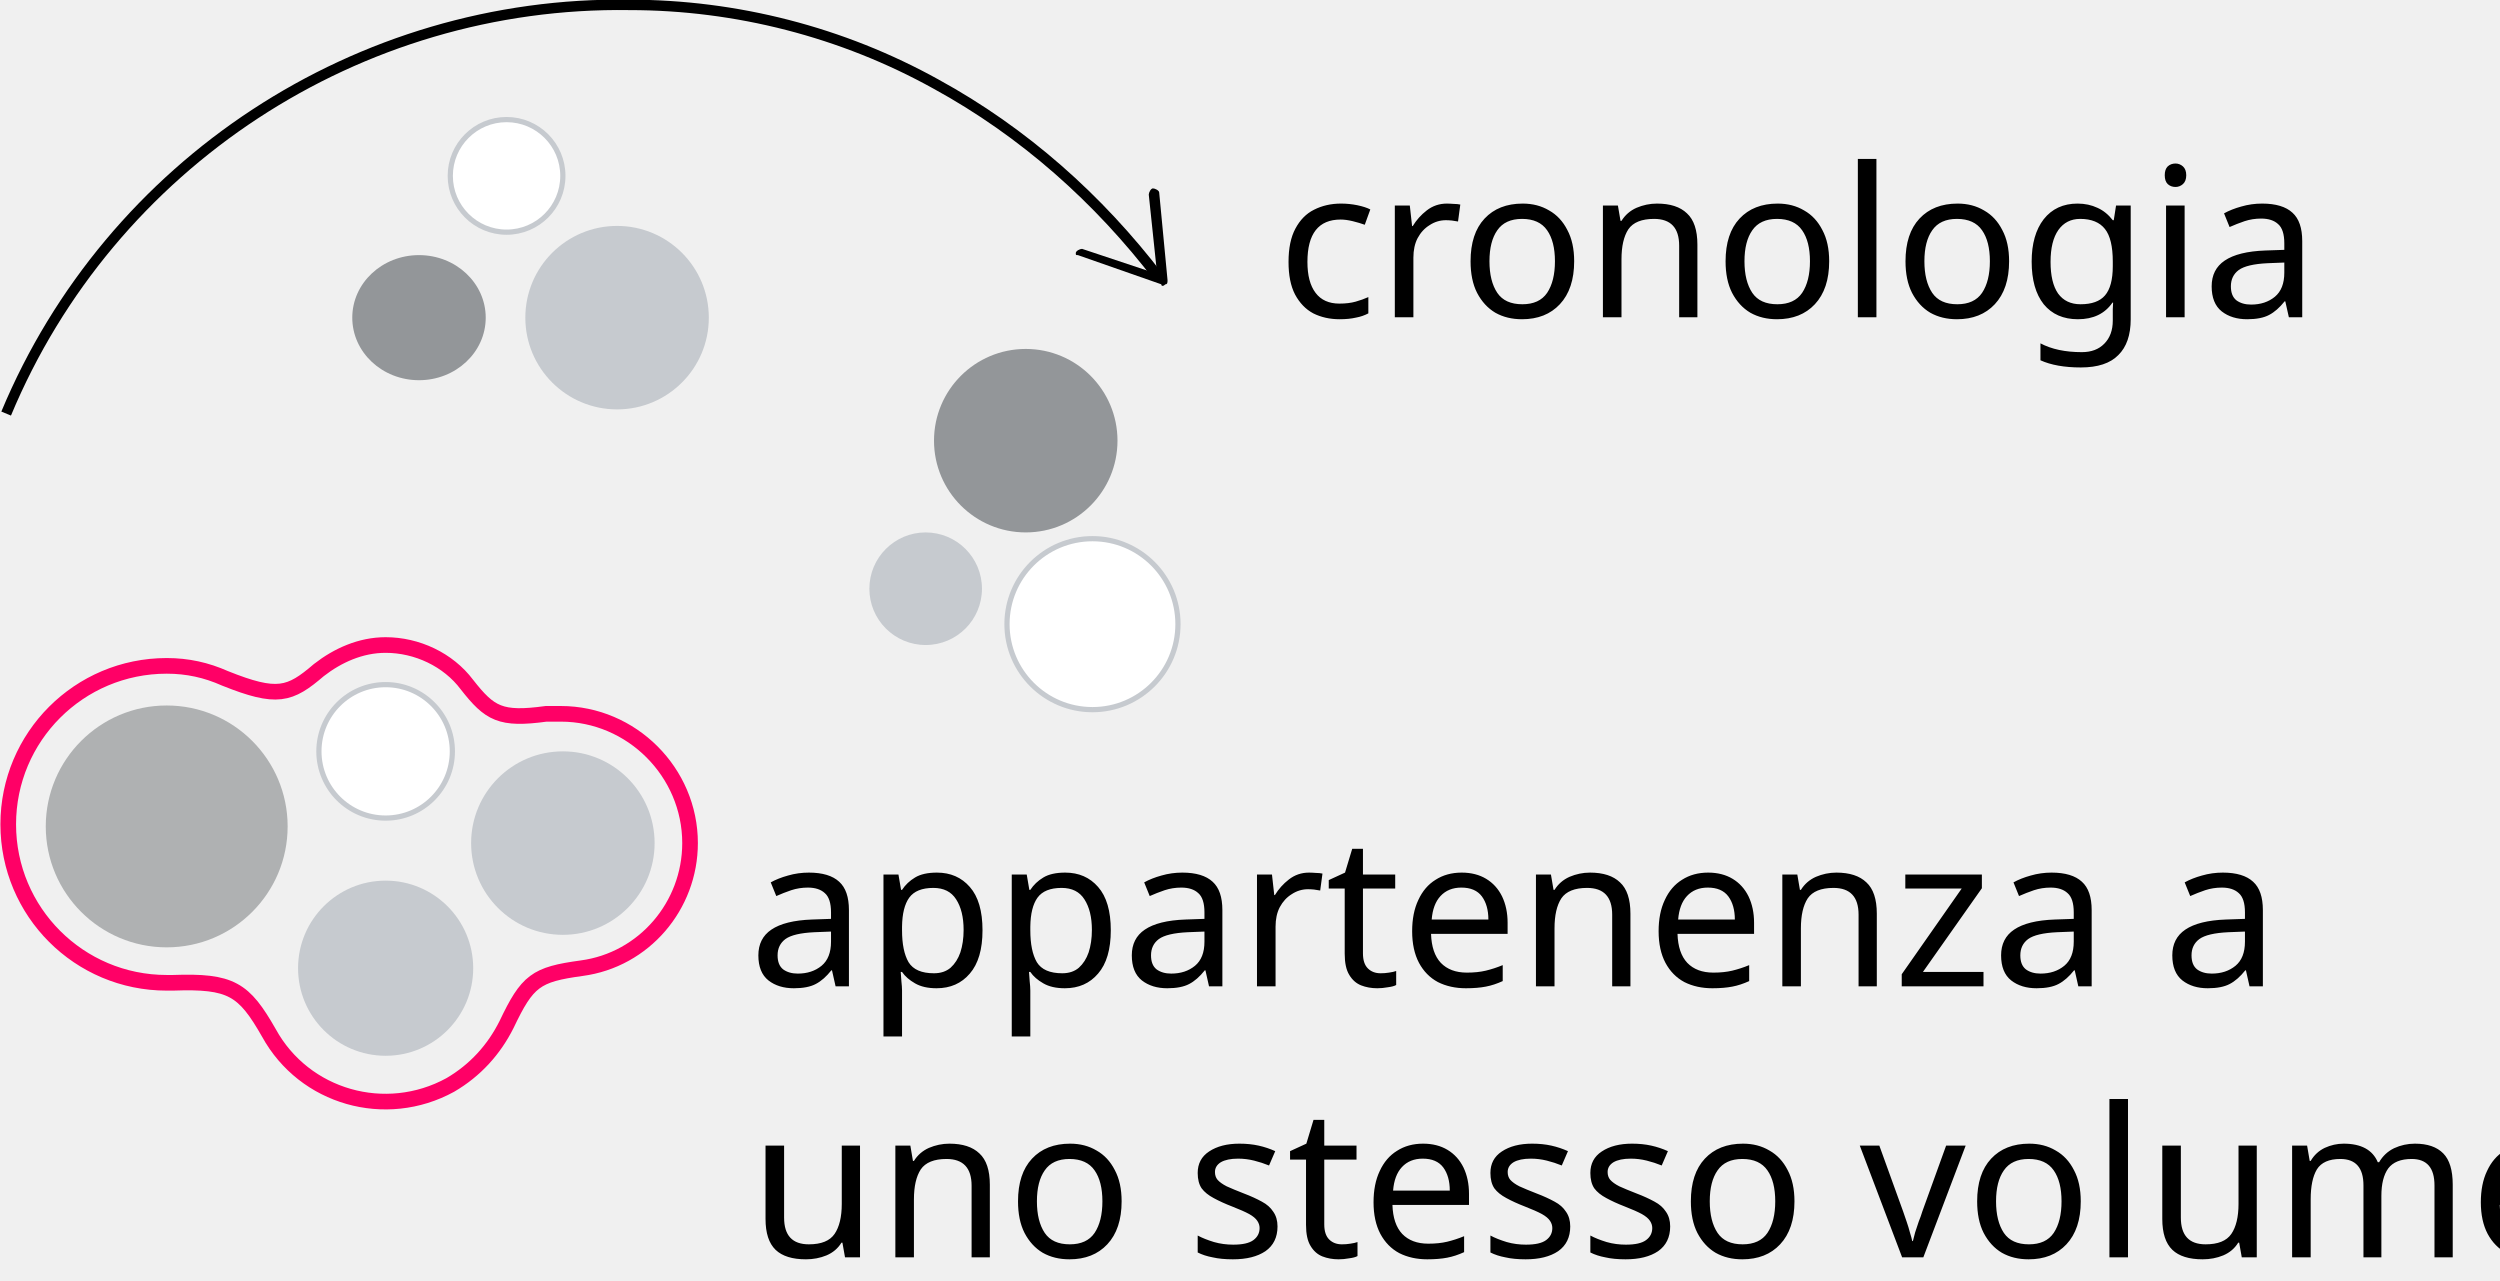
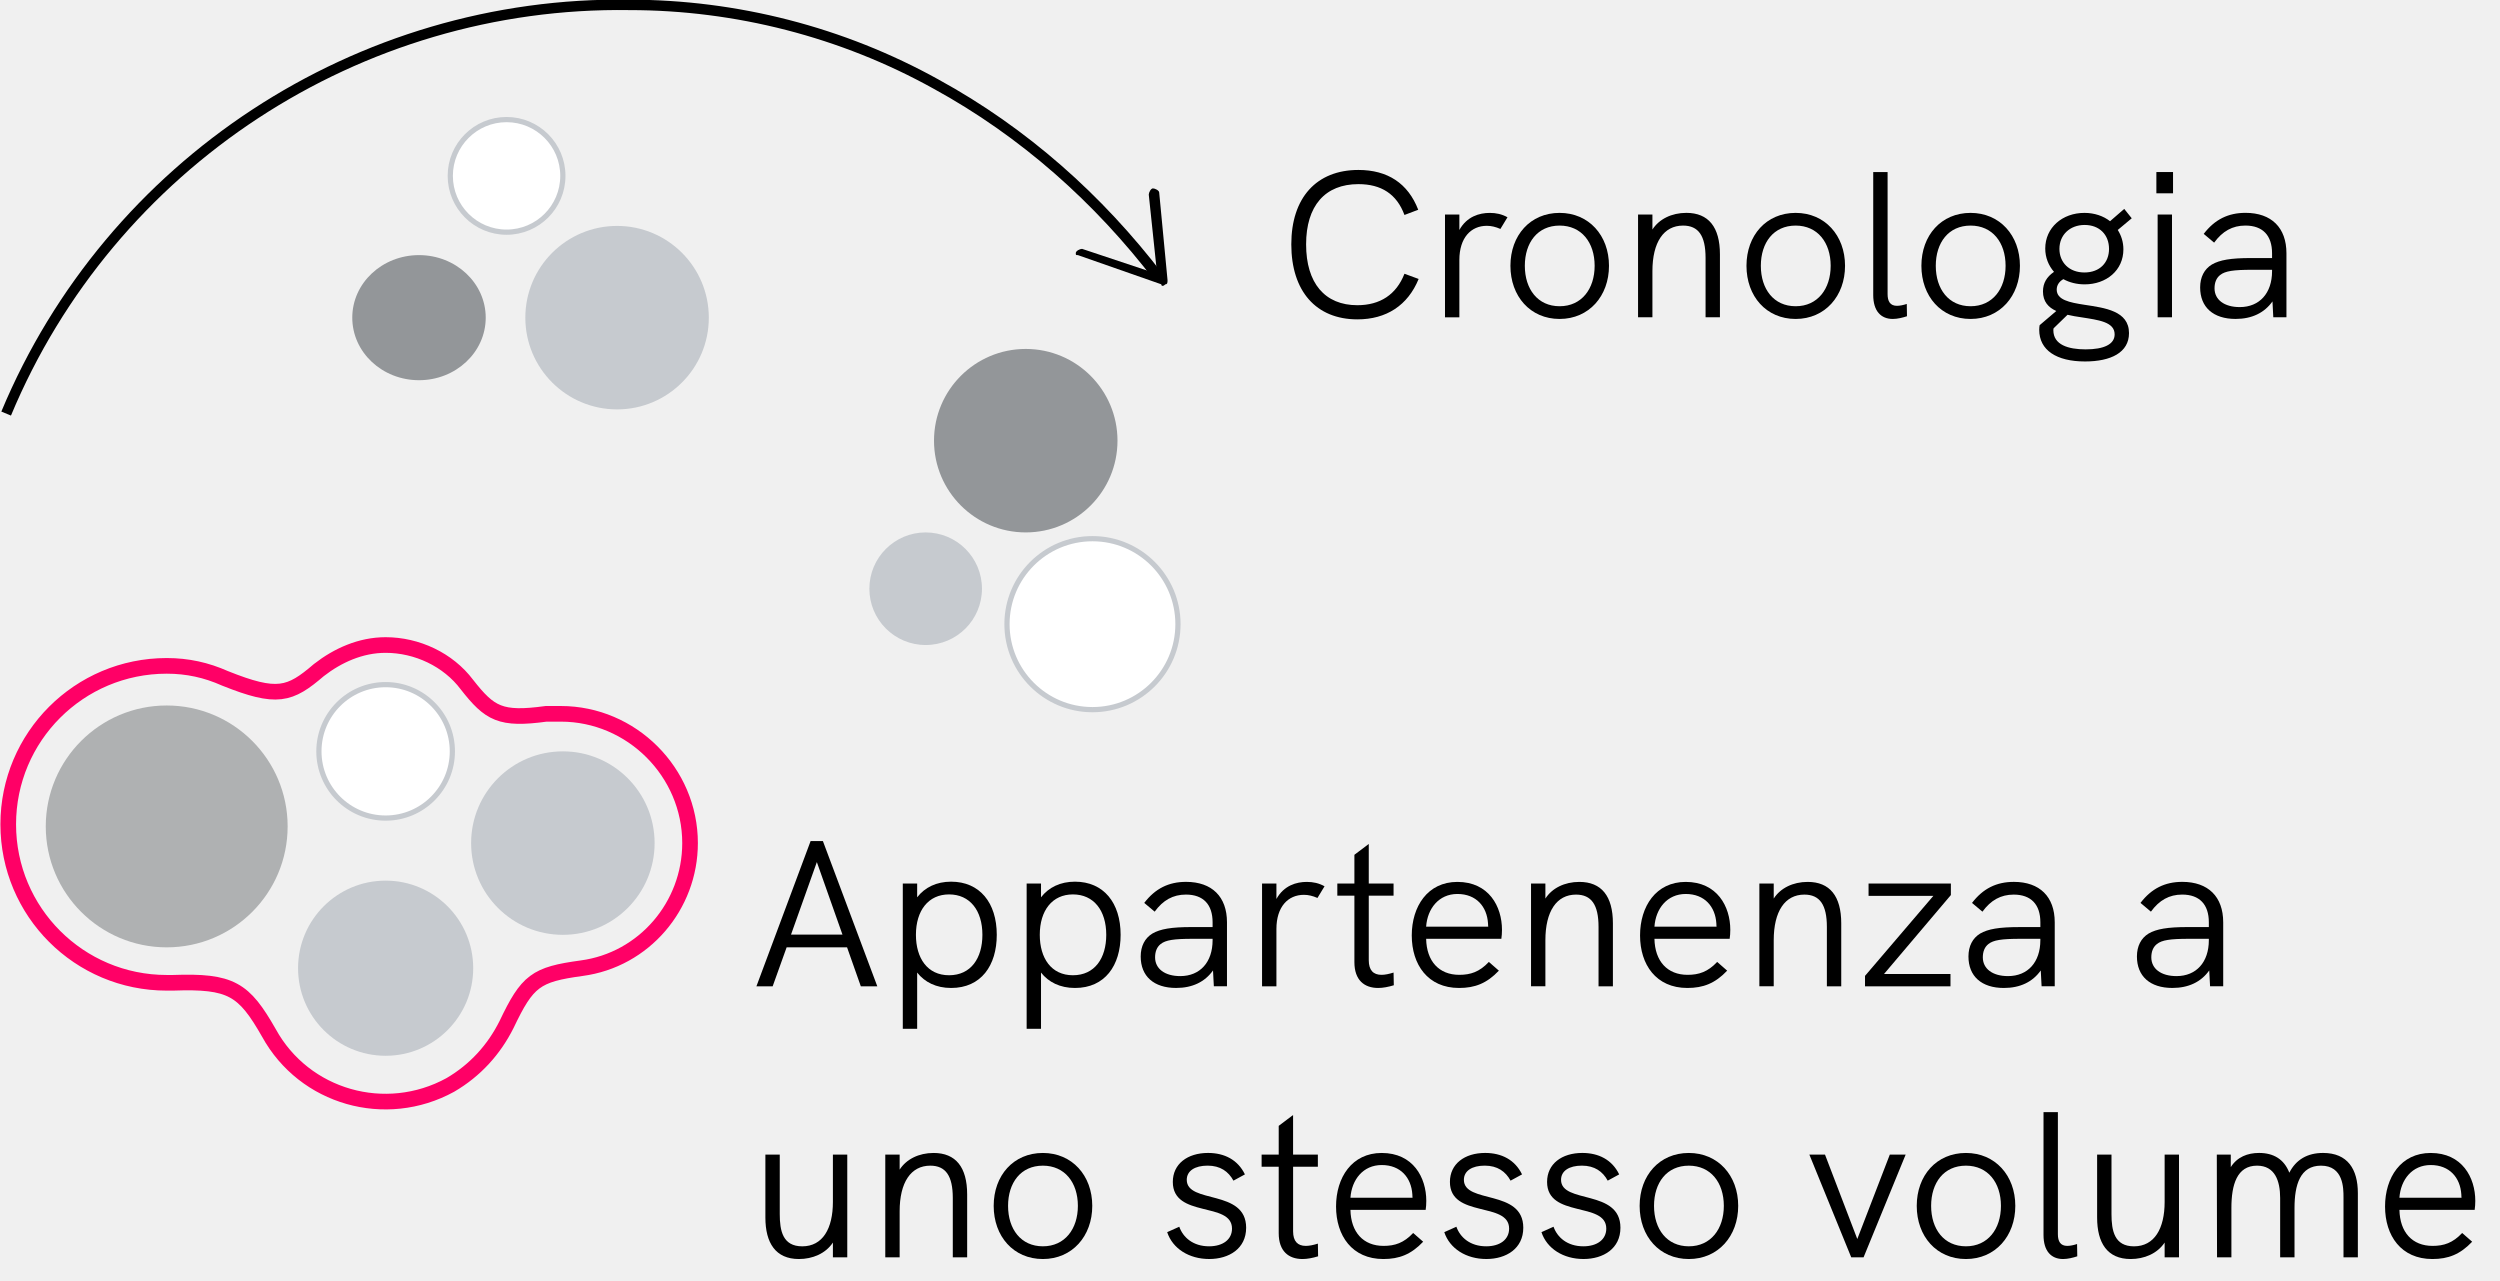
- <svg xmlns="http://www.w3.org/2000/svg" version="1.1" id="Livello_1" x="0px" y="0px" viewBox="0 0 119.9 61.4" style="enable-background:new 0 0 119.9 61.4;" xml:space="preserve">
-   <style type="text/css">
- 	.st0_3ubcd6{fill:#FFFFFF;stroke:#C6CACF;stroke-width:0.25;stroke-miterlimit:10;}
- 	.st1_3ubcd6{fill:#939699;}
- 	.st2_3ubcd6{fill:#C6CACF;}
- 	.st3_3ubcd6{fill:none;stroke:#FF0066;stroke-width:0.75;stroke-miterlimit:10;}
- 	.st4_3ubcd6{fill:#AFB1B2;}
- 	.st5_3ubcd6{fill:none;stroke:#000000;stroke-width:0.5;stroke-miterlimit:10;}
- 	.st6_3ubcd6{font-family:'HKGrotesk-Regular';}
- 	.st7_3ubcd6{font-size:10px;}
- </style>
-   <g id="Raggruppa_3935" transform="translate(-14.658 -218.304)">
-     <g id="Raggruppa_4014" transform="translate(-69.047 174.639)">
-       <g id="Raggruppa_3996">
-         <g id="Raggruppa_3993">
-           <circle id="Ellisse_22" class="st0_3ubcd6" cx="108" cy="52.1" r="2.7" />
-           <circle id="Ellisse_23" class="st1_3ubcd6" cx="132.9" cy="64.8" r="4.4" />
-           <circle id="Ellisse_24" class="st2_3ubcd6" cx="113.3" cy="58.9" r="4.4" />
-           <ellipse id="Ellisse_25" class="st1_3ubcd6" cx="103.8" cy="58.9" rx="3.2" ry="3" />
-           <circle id="Ellisse_26" class="st2_3ubcd6" cx="128.1" cy="71.9" r="2.7" />
-           <circle id="Ellisse_27" class="st0_3ubcd6" cx="136.1" cy="73.6" r="4.1" />
-           <g id="Raggruppa_3992">
-             <path id="Tracciato_116438" class="st3_3ubcd6" d="M116.8,84.1c0-3.4-2.8-6.2-6.2-6.2h-0.7c-2.2,0.3-2.7,0-3.8-1.4l0,0       c-0.9-1.2-2.4-1.9-3.9-1.9c-1.2,0-2.3,0.5-3.2,1.2l0,0c-1.4,1.2-2,1.4-4.5,0.4l0,0c-0.9-0.4-1.8-0.6-2.8-0.6       c-4.2,0-7.6,3.4-7.6,7.6c0,4.2,3.4,7.6,7.6,7.6H92c2.8-0.1,3.4,0.3,4.6,2.4l0,0c1.7,3.1,5.6,4.2,8.7,2.5       c1.2-0.7,2.1-1.7,2.7-2.9l0,0c1-2.1,1.4-2.4,3.6-2.7l0,0C114.6,89.7,116.8,87.1,116.8,84.1z" />
-             <circle id="Ellisse_28" class="st0_3ubcd6" cx="102.2" cy="79.7" r="3.2" />
-             <circle id="Ellisse_29" class="st2_3ubcd6" cx="102.2" cy="90.1" r="4.2" />
-             <circle id="Ellisse_30" class="st4_3ubcd6" cx="91.7" cy="83.3" r="5.8" />
-             <circle id="Ellisse_31" class="st2_3ubcd6" cx="110.7" cy="84.1" r="4.4" />
-           </g>
-         </g>
-         <g id="Raggruppa_3995">
-           <path id="Tracciato_116439" class="st5_3ubcd6" d="M84,63.5c5-12,16.9-19.8,29.9-19.6c5.1,0,10.2,1.3,14.7,3.8      c4.2,2.3,7.8,5.5,10.7,9.3" />
-           <g id="Raggruppa_3994">
-             <path id="Tracciato_116440" d="M135.3,55.8c0-0.1,0.2-0.2,0.3-0.2l3.6,1.2l-0.4-3.8c0-0.1,0.1-0.3,0.2-0.3s0.3,0.1,0.3,0.2       l0.4,4.2c0,0.1,0,0.2-0.1,0.2c-0.1,0.1-0.2,0.1-0.2,0l-4-1.4C135.3,55.9,135.3,55.9,135.3,55.8       C135.3,55.8,135.3,55.8,135.3,55.8z" />
-           </g>
-         </g>
-       </g>
-       <g id="Isolation_Mode">
-         <text transform="matrix(1 0 0 1 119.623 90.968)" class="st6_3ubcd6 st7_3ubcd6">appartenenza a </text>
-         <text transform="matrix(1 0 0 1 119.623 103.968)" class="st6_3ubcd6 st7_3ubcd6">uno stesso volume</text>
-         <text transform="matrix(1 0 0 1 144.956 58.882)" class="st6_3ubcd6 st7_3ubcd6">cronologia</text>
-       </g>
+ <svg xmlns="http://www.w3.org/2000/svg" version="1.1" id="Livello_1" x="0px" y="0px" viewBox="0 0 119.9 61.4" enable-background="new 0 0 119.9 61.4" xml:space="preserve">
+   <g id="Raggruppa_3993">
+     <circle id="Ellisse_22" fill="#FFFFFF" stroke="#C6CACF" stroke-width="0.25" stroke-miterlimit="10" cx="24.295" cy="8.435" r="2.7" />
+     <circle id="Ellisse_23" fill="#939699" cx="49.195" cy="21.135" r="4.4" />
+     <circle id="Ellisse_24" fill="#C6CACF" cx="29.595" cy="15.235" r="4.4" />
+     <ellipse id="Ellisse_25" fill="#939699" cx="20.095" cy="15.235" rx="3.2" ry="3" />
+     <circle id="Ellisse_26" fill="#C6CACF" cx="44.395" cy="28.235" r="2.7" />
+     <circle id="Ellisse_27" fill="#FFFFFF" stroke="#C6CACF" stroke-width="0.25" stroke-miterlimit="10" cx="52.395" cy="29.935" r="4.1" />
+     <g id="Raggruppa_3992">
+       <path id="Tracciato_116438" fill="none" stroke="#FF0066" stroke-width="0.75" stroke-miterlimit="10" d="M33.095,40.435    c0-3.4-2.8-6.2-6.2-6.2h-0.7c-2.2,0.3-2.7,0-3.8-1.4l0,0c-0.9-1.2-2.4-1.9-3.9-1.9c-1.2,0-2.3,0.5-3.2,1.2l0,0    c-1.4,1.2-2,1.4-4.5,0.4l0,0c-0.9-0.4-1.8-0.6-2.8-0.6c-4.2,0-7.6,3.4-7.6,7.6s3.4,7.6,7.6,7.6h0.3c2.8-0.1,3.4,0.3,4.6,2.4l0,0    c1.7,3.1,5.6,4.2,8.7,2.5c1.2-0.7,2.1-1.7,2.7-2.9l0,0c1-2.1,1.4-2.4,3.6-2.7l0,0    C30.895,46.035,33.095,43.435,33.095,40.435z" />
+       <circle id="Ellisse_28" fill="#FFFFFF" stroke="#C6CACF" stroke-width="0.25" stroke-miterlimit="10" cx="18.495" cy="36.035" r="3.2" />
+       <circle id="Ellisse_29" fill="#C6CACF" cx="18.495" cy="46.435" r="4.2" />
+       <circle id="Ellisse_30" fill="#AFB1B2" cx="7.995" cy="39.635" r="5.8" />
+       <circle id="Ellisse_31" fill="#C6CACF" cx="26.995" cy="40.435" r="4.4" />
    </g>
  </g>
+   <g id="Raggruppa_3995">
+     <path id="Tracciato_116439" fill="none" stroke="#000000" stroke-width="0.5" stroke-miterlimit="10" d="M0.295,19.835   c5-12,16.9-19.8,29.9-19.6c5.1,0,10.2,1.3,14.7,3.8c4.2,2.3,7.8,5.5,10.7,9.3" />
+     <g id="Raggruppa_3994">
+       <path id="Tracciato_116440" d="M51.595,12.135c0-0.1,0.2-0.2,0.3-0.2l3.6,1.2l-0.4-3.8c0-0.1,0.1-0.3,0.2-0.3    s0.3,0.1,0.3,0.2l0.4,4.2c0,0.1,0,0.2-0.1,0.2c-0.1,0.1-0.2,0.1-0.2,0l-4-1.4    C51.595,12.235,51.595,12.235,51.595,12.135L51.595,12.135z" />
+     </g>
+   </g>
+   <g enable-background="new    ">
+     <path d="M40.625,45.434h-2.898l-0.67,1.869h-0.779l2.599-6.966h0.589l2.609,6.966h-0.79   L40.625,45.434z M40.405,44.824l-1.229-3.479l-1.239,3.479H40.405z" />
+     <path d="M47.805,44.834c0,1.47-0.75,2.549-2.189,2.549c-0.719,0-1.269-0.28-1.629-0.739v2.698   h-0.689V42.375h0.689v0.66c0.37-0.479,0.93-0.75,1.629-0.75   C46.986,42.285,47.805,43.295,47.805,44.834z M47.116,44.834c0-1.169-0.6-1.938-1.599-1.938   c-0.99,0-1.589,0.77-1.589,1.938c0,1.119,0.55,1.939,1.589,1.939   C46.566,46.773,47.116,45.953,47.116,44.834z" />
+     <path d="M53.745,44.834c0,1.47-0.75,2.549-2.189,2.549c-0.719,0-1.269-0.28-1.629-0.739v2.698   h-0.689V42.375h0.689v0.66c0.37-0.479,0.93-0.75,1.629-0.75   C52.926,42.285,53.745,43.295,53.745,44.834z M53.056,44.834c0-1.169-0.6-1.938-1.599-1.938   c-0.99,0-1.589,0.77-1.589,1.938c0,1.119,0.55,1.939,1.589,1.939   C52.506,46.773,53.056,45.953,53.056,44.834z" />
+     <path d="M58.846,44.234v3.068h-0.63l-0.04-0.76c-0.39,0.55-0.989,0.84-1.769,0.84   c-1.069,0-1.699-0.56-1.699-1.51c0-0.499,0.2-0.879,0.56-1.099   c0.38-0.22,0.91-0.311,1.879-0.311h1.009v-0.229c0-0.859-0.45-1.329-1.279-1.329   c-0.62,0-1.099,0.27-1.499,0.819l-0.5-0.42c0.529-0.689,1.169-1.009,2.009-1.009   C58.126,42.296,58.846,43.005,58.846,44.234z M58.156,45.094v-0.069h-0.949   c-0.91,0-1.299,0.06-1.539,0.249c-0.18,0.141-0.27,0.36-0.27,0.64   c0,0.55,0.47,0.9,1.209,0.9C57.556,46.813,58.156,46.144,58.156,45.094z" />
+     <path d="M63.525,42.506l-0.34,0.56c-0.229-0.101-0.439-0.15-0.649-0.15   c-0.76,0-1.319,0.569-1.319,1.64v2.748h-0.689V42.375h0.689v0.74   c0.36-0.649,0.96-0.819,1.459-0.819C62.976,42.296,63.256,42.355,63.525,42.506z" />
+     <path d="M66.847,47.253c-0.26,0.08-0.521,0.13-0.75,0.13c-0.659,0-1.14-0.37-1.14-1.239v-3.188   H64.138V42.375h0.819v-1.379l0.689-0.52V42.375h1.189v0.58h-1.189v3.099   c0,0.479,0.221,0.699,0.61,0.699c0.17,0,0.359-0.04,0.579-0.109L66.847,47.253z" />
+     <path d="M72.005,45.024h-3.607c0.02,1.079,0.619,1.729,1.589,1.729c0.54,0,0.97-0.14,1.419-0.619   l0.48,0.419c-0.58,0.61-1.149,0.83-1.909,0.83c-1.499,0-2.269-1.119-2.269-2.519   c0-1.39,0.76-2.568,2.188-2.568c1.509,0,2.139,1.179,2.139,2.298   C72.035,44.734,72.025,44.904,72.005,45.024z M68.397,44.444h2.979c0-0.021-0.011-0.07-0.011-0.16   c-0.05-0.8-0.56-1.409-1.469-1.409C69.007,42.875,68.457,43.575,68.397,44.444z" />
+     <path d="M77.355,44.284v3.019h-0.689V44.454c0-1.06-0.34-1.549-1.08-1.549   c-0.93,0-1.469,0.8-1.469,2.188v2.209h-0.689V42.375h0.689v0.72   c0.319-0.499,0.919-0.799,1.629-0.799C76.806,42.296,77.355,42.976,77.355,44.284z" />
+     <path d="M82.955,45.024h-3.608c0.021,1.079,0.62,1.729,1.59,1.729c0.539,0,0.969-0.14,1.419-0.619   l0.479,0.419c-0.579,0.61-1.149,0.83-1.909,0.83c-1.499,0-2.269-1.119-2.269-2.519   c0-1.39,0.76-2.568,2.189-2.568c1.509,0,2.139,1.179,2.139,2.298   C82.985,44.734,82.975,44.904,82.955,45.024z M79.347,44.444h2.979c0-0.021-0.01-0.07-0.01-0.16   c-0.05-0.8-0.56-1.409-1.469-1.409C79.957,42.875,79.407,43.575,79.347,44.444z" />
+     <path d="M88.306,44.284v3.019h-0.689V44.454c0-1.06-0.34-1.549-1.08-1.549   c-0.93,0-1.469,0.8-1.469,2.188v2.209h-0.689V42.375h0.689v0.72   c0.319-0.499,0.919-0.799,1.629-0.799C87.756,42.296,88.306,42.976,88.306,44.284z" />
+     <path d="M93.565,42.925l-3.208,3.788h3.188v0.59h-4.099v-0.5l3.278-3.838h-3.108V42.375h3.948V42.925z" />
+     <path d="M98.545,44.234v3.068h-0.63L97.875,46.543c-0.39,0.55-0.989,0.84-1.769,0.84   c-1.069,0-1.699-0.56-1.699-1.51c0-0.499,0.2-0.879,0.56-1.099   c0.38-0.22,0.91-0.311,1.879-0.311h1.01v-0.229c0-0.859-0.45-1.329-1.279-1.329   c-0.62,0-1.1,0.27-1.499,0.819l-0.5-0.42c0.529-0.689,1.169-1.009,2.009-1.009   C97.825,42.296,98.545,43.005,98.545,44.234z M97.855,45.094v-0.069h-0.949   c-0.91,0-1.3,0.06-1.539,0.249c-0.181,0.141-0.271,0.36-0.271,0.64   c0,0.55,0.47,0.9,1.21,0.9C97.256,46.813,97.855,46.144,97.855,45.094z" />
+     <path d="M106.625,44.234v3.068h-0.63l-0.04-0.76c-0.39,0.55-0.989,0.84-1.769,0.84   c-1.069,0-1.699-0.56-1.699-1.51c0-0.499,0.2-0.879,0.56-1.099   c0.38-0.22,0.91-0.311,1.879-0.311h1.01v-0.229c0-0.859-0.45-1.329-1.279-1.329   c-0.62,0-1.1,0.27-1.499,0.819l-0.5-0.42c0.529-0.689,1.169-1.009,2.009-1.009   C105.905,42.296,106.625,43.005,106.625,44.234z M105.936,45.094v-0.069h-0.949   c-0.91,0-1.3,0.06-1.539,0.249c-0.181,0.141-0.271,0.36-0.271,0.64   c0,0.55,0.47,0.9,1.21,0.9C105.336,46.813,105.936,46.144,105.936,45.094z" />
+   </g>
+   <g enable-background="new    ">
+     <path d="M40.635,55.375v4.928H39.946v-0.71c-0.35,0.53-0.979,0.79-1.629,0.79   c-1.119,0-1.609-0.77-1.609-1.989V55.375h0.689v2.849c0,0.8,0.14,1.55,1.08,1.55   c0.979,0,1.469-0.85,1.469-2.129V55.375H40.635z" />
+     <path d="M46.385,57.284v3.019H45.696V57.454c0-1.06-0.34-1.549-1.08-1.549   c-0.93,0-1.469,0.8-1.469,2.188v2.209h-0.689V55.375h0.689v0.72   c0.32-0.499,0.919-0.799,1.629-0.799C45.835,55.296,46.385,55.976,46.385,57.284z" />
+     <path d="M47.657,57.834c0-1.459,0.95-2.538,2.359-2.538c1.399,0,2.369,1.079,2.369,2.538   c0,1.449-0.959,2.549-2.369,2.549S47.657,59.293,47.657,57.834z M51.695,57.834   c0-1.119-0.63-1.929-1.679-1.929c-1.06,0-1.669,0.819-1.669,1.929c0,1.119,0.62,1.939,1.669,1.939   C51.076,59.773,51.695,58.934,51.695,57.834z" />
+     <path d="M55.978,59.094l0.58-0.26c0.18,0.51,0.66,0.939,1.429,0.939   c0.669,0,1.1-0.33,1.1-0.85c0-1.31-2.839-0.49-2.839-2.239c0-0.859,0.7-1.389,1.689-1.389   c0.79,0,1.429,0.329,1.769,1.029l-0.55,0.3c-0.24-0.44-0.63-0.72-1.239-0.72   c-0.61,0-1,0.25-1,0.68c0,1.169,2.848,0.43,2.848,2.299c0,0.999-0.819,1.499-1.769,1.499   C57.027,60.383,56.237,59.883,55.978,59.094z" />
+     <path d="M63.216,60.253c-0.26,0.08-0.52,0.13-0.749,0.13c-0.66,0-1.14-0.37-1.14-1.239   v-3.188h-0.82V55.375h0.82v-1.379l0.689-0.52V55.375h1.189v0.58H62.017v3.099   c0,0.479,0.22,0.699,0.609,0.699c0.17,0,0.36-0.04,0.58-0.109L63.216,60.253z" />
+     <path d="M68.375,58.024h-3.608c0.021,1.079,0.62,1.729,1.59,1.729c0.539,0,0.969-0.14,1.419-0.619   l0.479,0.419c-0.579,0.61-1.149,0.83-1.909,0.83c-1.499,0-2.269-1.119-2.269-2.519   c0-1.39,0.76-2.568,2.189-2.568c1.509,0,2.139,1.179,2.139,2.298   C68.405,57.734,68.395,57.904,68.375,58.024z M64.767,57.444h2.979c0-0.021-0.01-0.07-0.01-0.16   c-0.05-0.8-0.56-1.409-1.469-1.409C65.377,55.875,64.827,56.575,64.767,57.444z" />
+     <path d="M69.268,59.094l0.58-0.26c0.18,0.51,0.659,0.939,1.429,0.939   c0.67,0,1.1-0.33,1.1-0.85c0-1.31-2.839-0.49-2.839-2.239c0-0.859,0.7-1.389,1.689-1.389   c0.79,0,1.43,0.329,1.77,1.029l-0.55,0.3c-0.24-0.44-0.63-0.72-1.239-0.72   c-0.61,0-1,0.25-1,0.68c0,1.169,2.849,0.43,2.849,2.299c0,0.999-0.819,1.499-1.77,1.499   C70.317,60.383,69.527,59.883,69.268,59.094z" />
+     <path d="M73.928,59.094l0.579-0.26c0.18,0.51,0.66,0.939,1.43,0.939   c0.669,0,1.1-0.33,1.1-0.85c0-1.31-2.839-0.49-2.839-2.239c0-0.859,0.699-1.389,1.689-1.389   c0.789,0,1.429,0.329,1.769,1.029l-0.55,0.3c-0.239-0.44-0.63-0.72-1.239-0.72   s-0.999,0.25-0.999,0.68c0,1.169,2.848,0.43,2.848,2.299c0,0.999-0.819,1.499-1.769,1.499   C74.977,60.383,74.188,59.883,73.928,59.094z" />
+     <path d="M78.637,57.834c0-1.459,0.95-2.538,2.359-2.538c1.399,0,2.368,1.079,2.368,2.538   c0,1.449-0.959,2.549-2.368,2.549S78.637,59.293,78.637,57.834z M82.675,57.834   c0-1.119-0.63-1.929-1.679-1.929c-1.06,0-1.669,0.819-1.669,1.929   c0,1.119,0.619,1.939,1.669,1.939C82.056,59.773,82.675,58.934,82.675,57.834z" />
+     <path d="M86.777,55.375h0.75l1.549,4.048l1.559-4.048h0.76l-2.019,4.928h-0.59L86.777,55.375z" />
+     <path d="M91.927,57.834c0-1.459,0.95-2.538,2.359-2.538c1.399,0,2.368,1.079,2.368,2.538   c0,1.449-0.959,2.549-2.368,2.549S91.927,59.293,91.927,57.834z M95.965,57.834   c0-1.119-0.63-1.929-1.679-1.929c-1.06,0-1.669,0.819-1.669,1.929   c0,1.119,0.619,1.939,1.669,1.939C95.346,59.773,95.965,58.934,95.965,57.834z" />
+     <path d="M98.007,59.233v-5.896h0.689v5.856c0,0.34,0.12,0.56,0.45,0.56   c0.149,0,0.319-0.04,0.47-0.09l0.01,0.59c-0.21,0.069-0.46,0.13-0.68,0.13   C98.377,60.383,98.007,60.003,98.007,59.233z" />
+     <path d="M104.505,55.375v4.928h-0.689v-0.71c-0.351,0.53-0.979,0.79-1.63,0.79   c-1.119,0-1.608-0.77-1.608-1.989V55.375h0.689v2.849c0,0.8,0.14,1.55,1.079,1.55   c0.979,0,1.47-0.85,1.47-2.129V55.375H104.505z" />
+     <path d="M113.083,57.225v3.078h-0.689v-2.889c0-0.42,0-1.509-1.079-1.509c-1,0-1.27,0.919-1.27,2.028   v2.369h-0.689V57.454c0-0.819-0.25-1.549-1.109-1.549c-0.96,0-1.229,0.909-1.229,2.028v2.369h-0.689   l-0.011-4.928h0.67v0.601c0.31-0.49,0.81-0.68,1.359-0.68c0.689,0,1.199,0.3,1.449,0.949   c0.319-0.63,0.869-0.949,1.619-0.949C112.594,55.296,113.083,56.075,113.083,57.225z" />
+     <path d="M118.685,58.024h-3.608c0.021,1.079,0.62,1.729,1.59,1.729c0.539,0,0.969-0.14,1.419-0.619   l0.479,0.419c-0.579,0.61-1.149,0.83-1.909,0.83c-1.499,0-2.269-1.119-2.269-2.519   c0-1.39,0.76-2.568,2.189-2.568c1.509,0,2.139,1.179,2.139,2.298   C118.715,57.734,118.704,57.904,118.685,58.024z M115.076,57.444h2.979c0-0.021-0.01-0.07-0.01-0.16   c-0.05-0.8-0.56-1.409-1.469-1.409C115.687,55.875,115.137,56.575,115.076,57.444z" />
+   </g>
+   <g enable-background="new    ">
+     <path d="M61.931,11.719c0-2.239,1.21-3.568,3.218-3.568c1.399,0,2.379,0.64,2.869,1.909l-0.66,0.25   c-0.369-1-1.109-1.479-2.209-1.479c-1.599,0-2.508,1.04-2.508,2.889   c0,1.859,0.898,2.918,2.458,2.918c1.09,0,1.869-0.51,2.259-1.509l0.68,0.25   c-0.52,1.27-1.549,1.938-2.938,1.938C63.12,15.316,61.931,13.968,61.931,11.719z" />
+     <path d="M72.299,10.42l-0.34,0.56c-0.23-0.101-0.439-0.15-0.65-0.15   c-0.76,0-1.318,0.569-1.318,1.64v2.748h-0.689v-4.928h0.689v0.74   c0.359-0.649,0.959-0.819,1.459-0.819C71.749,10.21,72.029,10.27,72.299,10.42z" />
+     <path d="M72.44,12.748c0-1.459,0.95-2.538,2.358-2.538c1.4,0,2.369,1.079,2.369,2.538   c0,1.449-0.959,2.549-2.369,2.549C73.391,15.297,72.44,14.207,72.44,12.748z M76.479,12.748   c0-1.119-0.63-1.929-1.68-1.929c-1.059,0-1.668,0.819-1.668,1.929   c0,1.119,0.619,1.939,1.668,1.939C75.859,14.688,76.479,13.848,76.479,12.748z" />
+     <path d="M82.488,12.198v3.019h-0.689v-2.849c0-1.06-0.34-1.549-1.08-1.549   c-0.93,0-1.469,0.8-1.469,2.188v2.209h-0.689v-4.928H79.25v0.72   c0.32-0.499,0.92-0.799,1.629-0.799C81.938,10.21,82.488,10.89,82.488,12.198z" />
+     <path d="M83.761,12.748c0-1.459,0.949-2.538,2.358-2.538c1.399,0,2.369,1.079,2.369,2.538   c0,1.449-0.96,2.549-2.369,2.549S83.761,14.207,83.761,12.748z M87.799,12.748   c0-1.119-0.631-1.929-1.68-1.929c-1.06,0-1.669,0.819-1.669,1.929   c0,1.119,0.62,1.939,1.669,1.939C87.179,14.688,87.799,13.848,87.799,12.748z" />
+     <path d="M89.84,14.147V8.251h0.689v5.856c0,0.34,0.12,0.56,0.449,0.56   c0.15,0,0.32-0.04,0.471-0.09l0.01,0.59c-0.21,0.069-0.46,0.13-0.68,0.13   C90.209,15.297,89.84,14.917,89.84,14.147z" />
+     <path d="M92.15,12.748c0-1.459,0.949-2.538,2.358-2.538c1.399,0,2.368,1.079,2.368,2.538   c0,1.449-0.959,2.549-2.368,2.549S92.15,14.207,92.15,12.748z M96.188,12.748   c0-1.119-0.629-1.929-1.679-1.929c-1.06,0-1.669,0.819-1.669,1.929   c0,1.119,0.619,1.939,1.669,1.939C95.568,14.688,96.188,13.848,96.188,12.748z" />
+     <path d="M102.107,15.977c0,0.93-0.869,1.359-2.108,1.359c-1.369,0-2.198-0.54-2.198-1.52   c0-0.1,0.01-0.16,0.02-0.22l0.799-0.68c-0.379-0.17-0.639-0.45-0.639-0.939   c0-0.399,0.18-0.699,0.529-0.939c-0.26-0.3-0.42-0.68-0.42-1.119c0-1,0.82-1.709,1.879-1.709   c0.48,0,0.91,0.149,1.229,0.399l0.68-0.59l0.36,0.45l-0.67,0.56   c0.17,0.27,0.27,0.579,0.27,0.93c0,1.009-0.819,1.679-1.859,1.679   c-0.379,0-0.729-0.09-1.02-0.25c-0.199,0.11-0.319,0.29-0.319,0.5c0,0.5,0.62,0.619,1.329,0.729   C100.948,14.767,102.107,14.907,102.107,15.977z M101.418,16.036c0-0.6-0.779-0.689-1.6-0.819   c-0.219-0.03-0.449-0.07-0.659-0.12l-0.669,0.649c-0.011,0.051-0.011,0.07-0.011,0.091   c0,0.699,0.71,0.919,1.55,0.919C100.898,16.756,101.418,16.516,101.418,16.036z M98.77,11.938   c0,0.64,0.46,1.13,1.199,1.13c0.74,0,1.18-0.48,1.18-1.13c0-0.68-0.46-1.149-1.17-1.149   C99.279,10.789,98.77,11.259,98.77,11.938z" />
+     <path d="M103.42,8.251h0.799v1.02h-0.799V8.251z M103.48,10.289h0.689v4.928h-0.689V10.289z" />
+     <path d="M109.658,12.148v3.068h-0.631l-0.039-0.76c-0.391,0.55-0.99,0.84-1.77,0.84   c-1.069,0-1.699-0.56-1.699-1.51c0-0.499,0.2-0.879,0.561-1.099   c0.379-0.22,0.909-0.311,1.879-0.311h1.009v-0.229c0-0.859-0.45-1.329-1.279-1.329   c-0.62,0-1.099,0.27-1.499,0.819l-0.5-0.42c0.529-0.689,1.17-1.009,2.01-1.009   C108.938,10.21,109.658,10.919,109.658,12.148z M108.968,13.008v-0.069h-0.949   c-0.909,0-1.3,0.06-1.539,0.249c-0.181,0.141-0.271,0.36-0.271,0.64   c0,0.55,0.471,0.9,1.21,0.9C108.368,14.728,108.968,14.058,108.968,13.008z" />
+   </g>
</svg>
